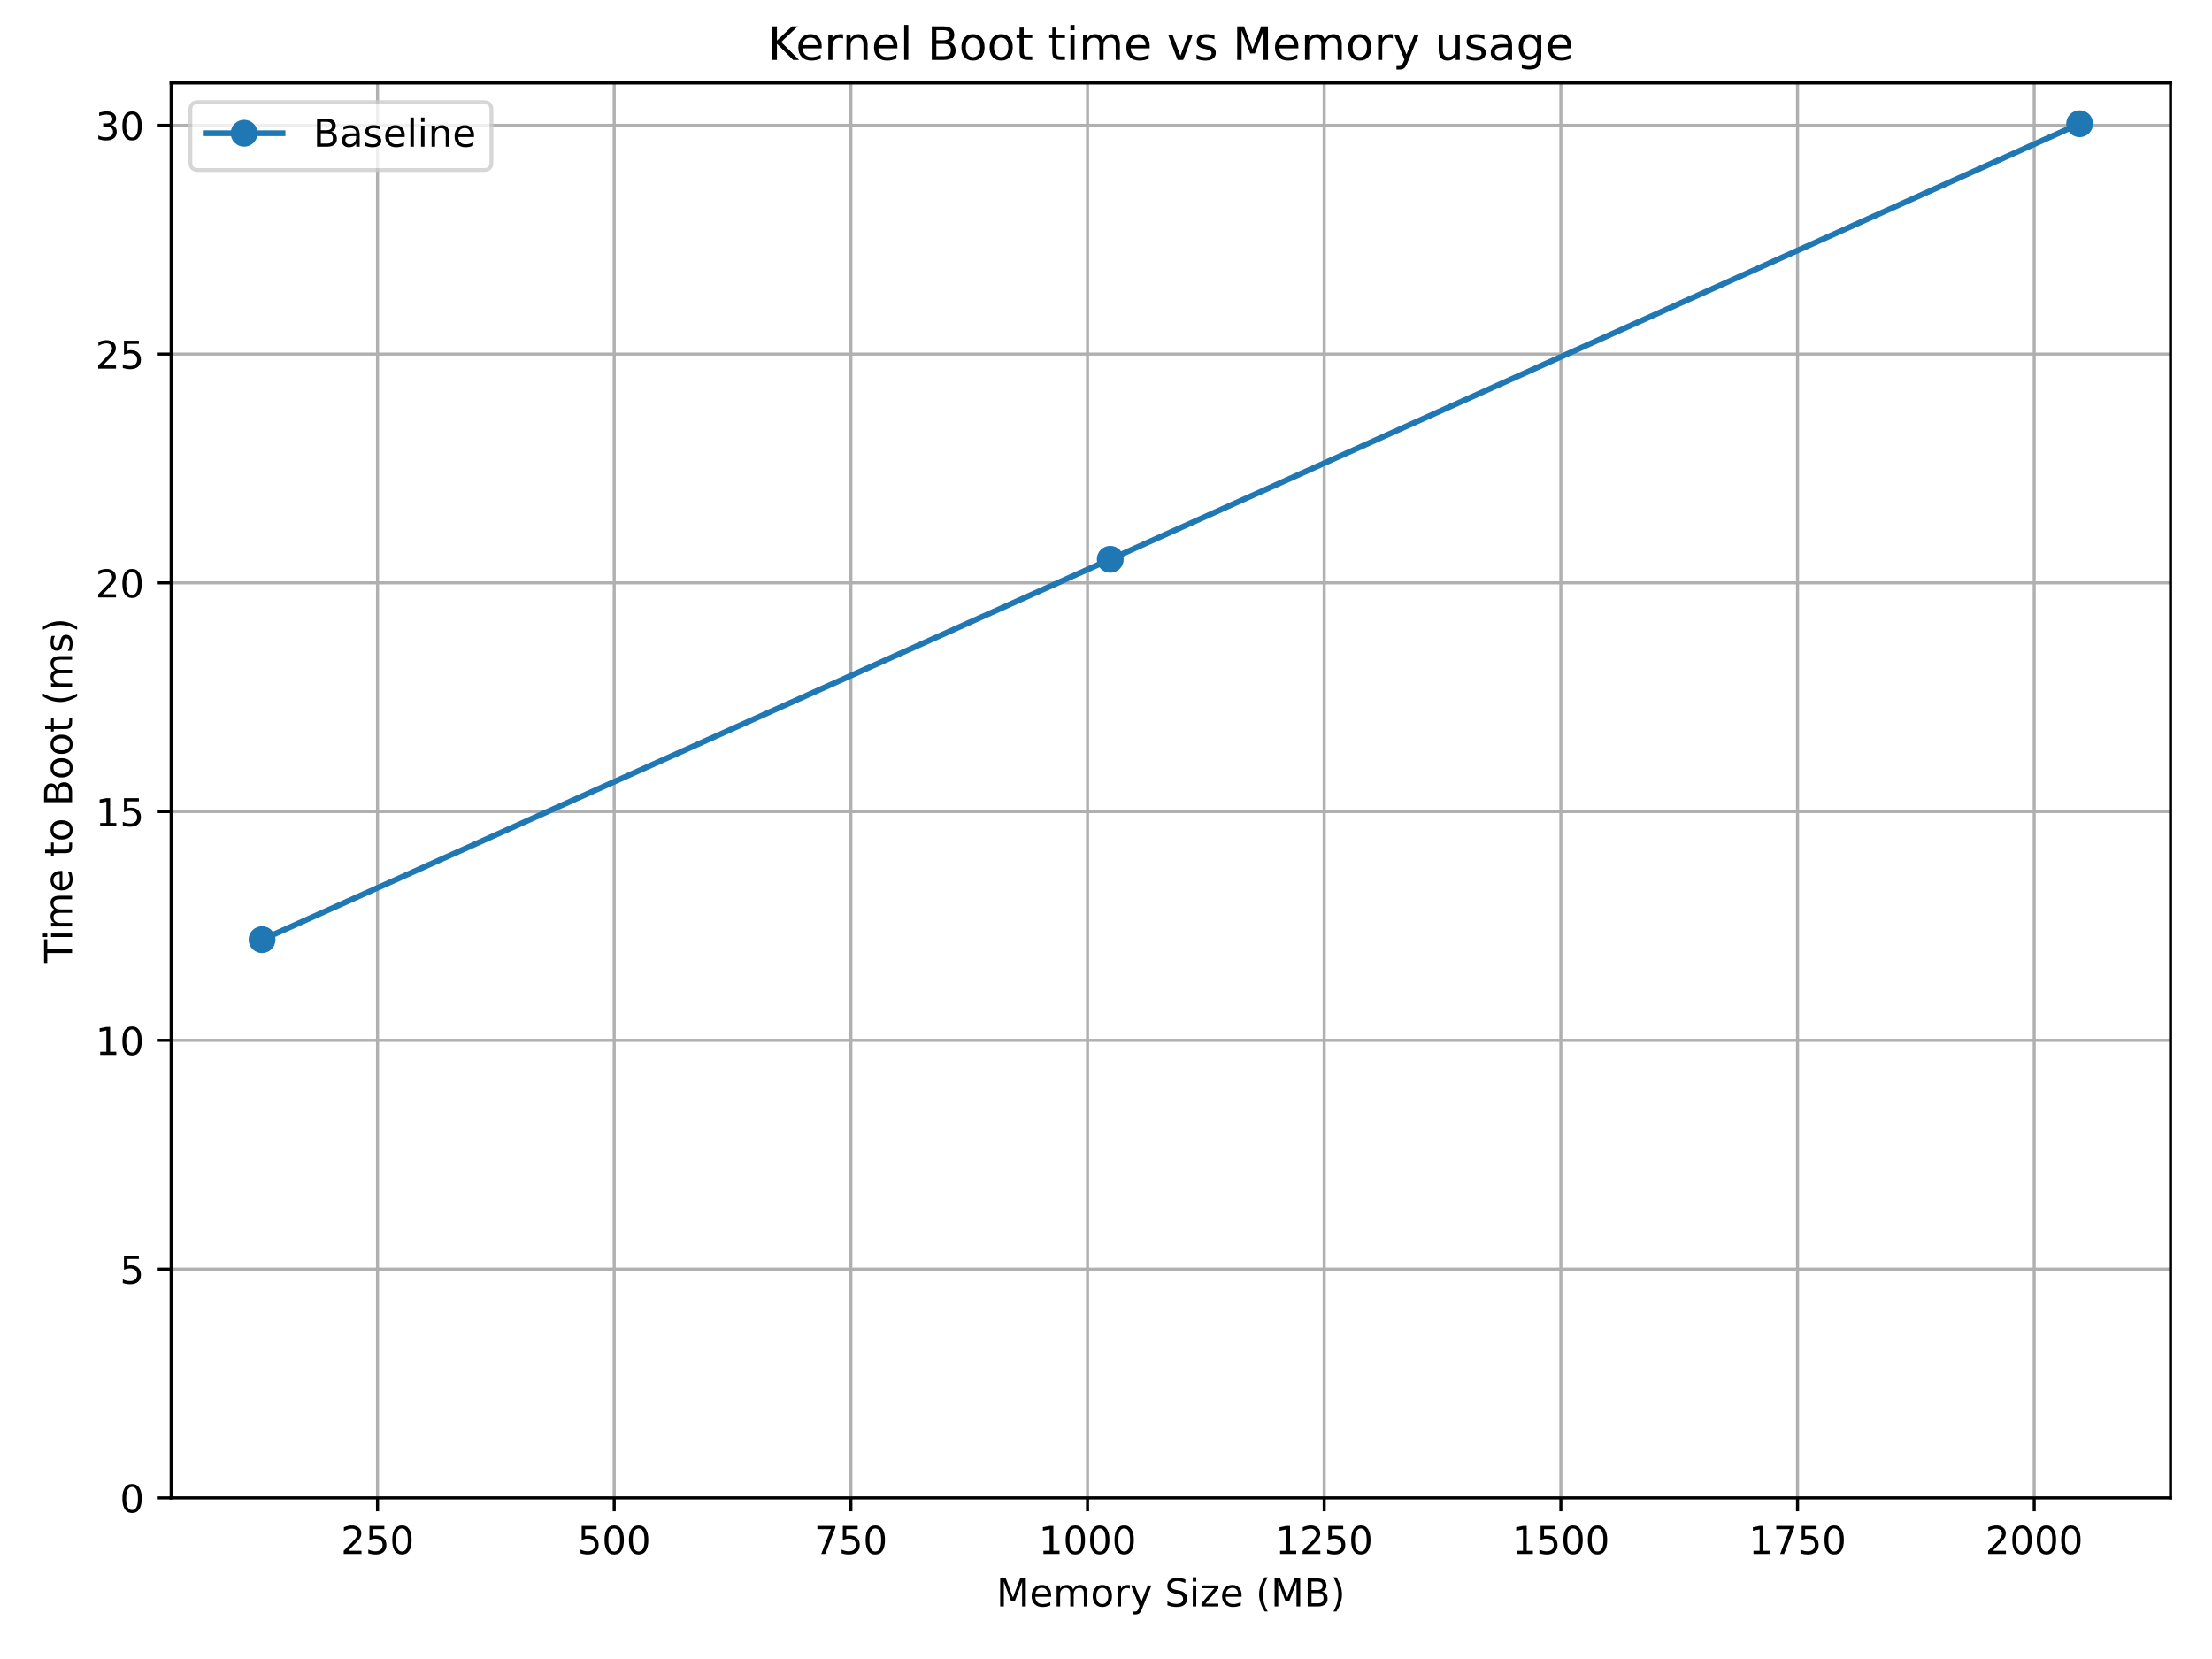
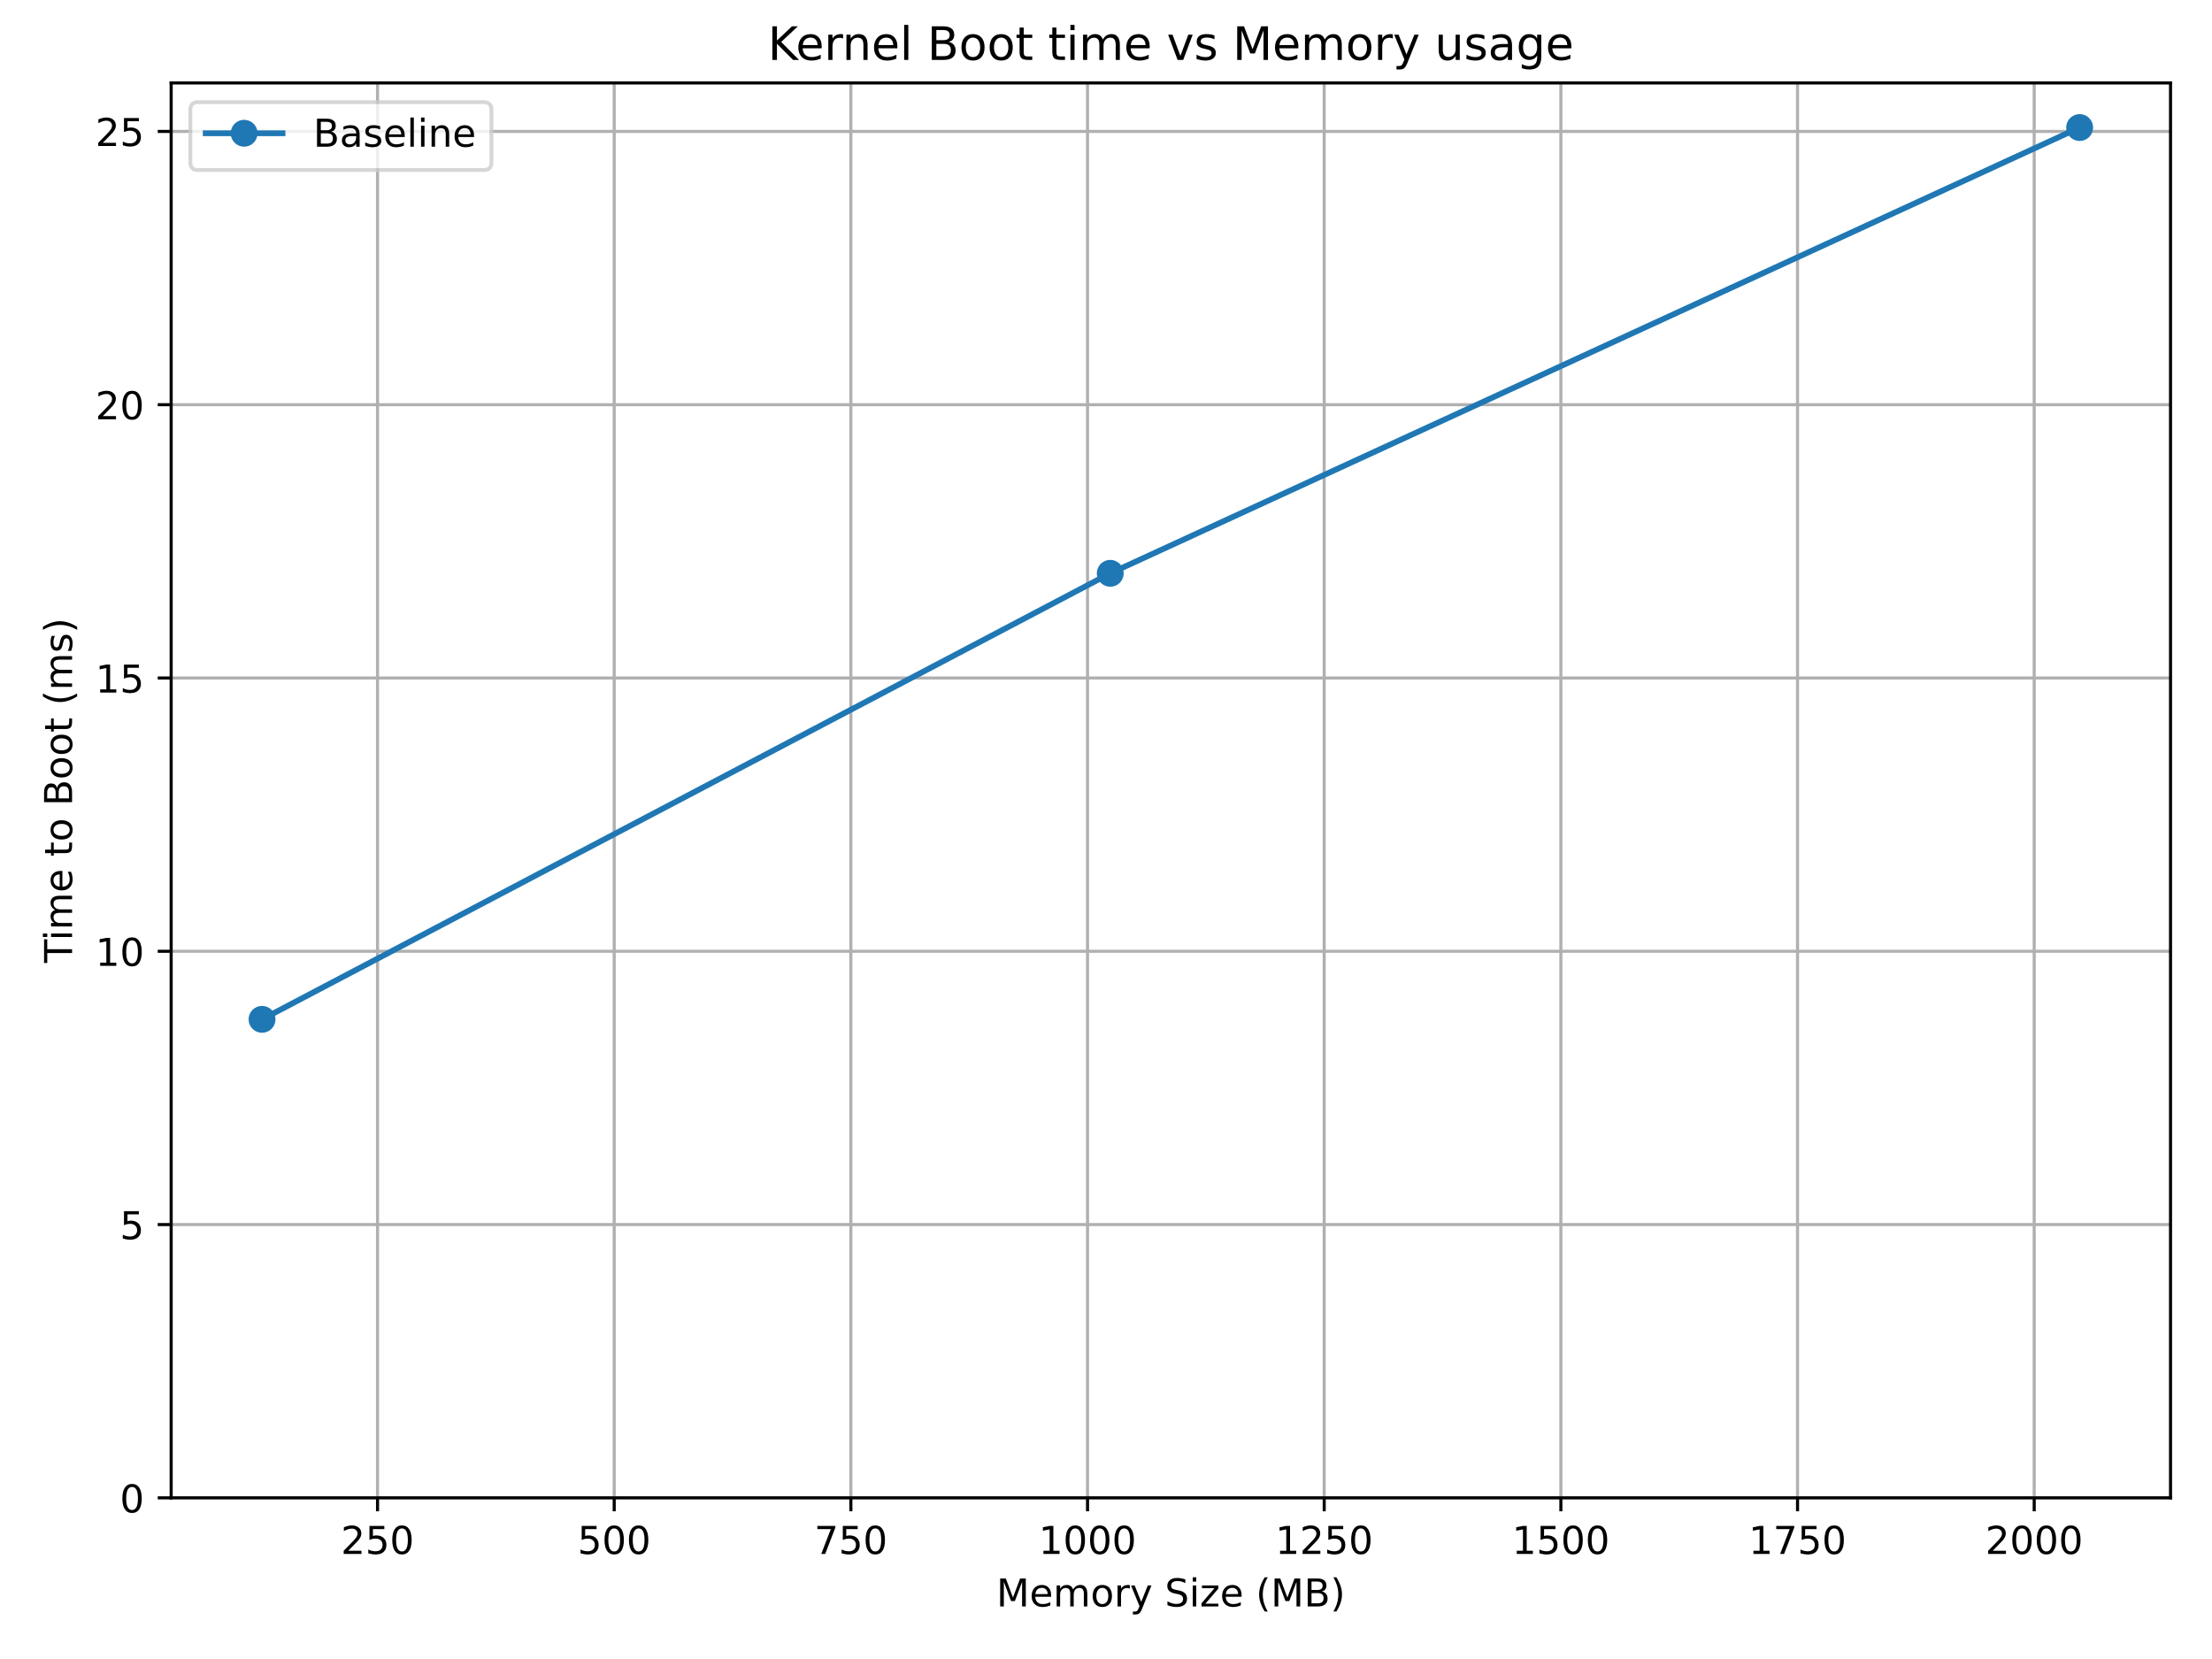
<svg xmlns="http://www.w3.org/2000/svg" xmlns:xlink="http://www.w3.org/1999/xlink" width="576pt" height="432pt" viewBox="0 0 576 432" version="1.1">
  <defs>
    <style type="text/css">*{stroke-linejoin: round; stroke-linecap: butt}</style>
  </defs>
  <g id="figure_1">
    <g id="patch_1">
      <path d="M 0 432  L 576 432  L 576 0  L 0 0  z " style="fill: #ffffff" />
    </g>
    <g id="axes_1">
      <g id="patch_2">
        <path d="M 44.57 390.04  L 565.2 390.04  L 565.2 21.6  L 44.57 21.6  z " style="fill: #ffffff" />
      </g>
      <g id="matplotlib.axis_1">
        <g id="xtick_1">
          <g id="line2d_1">
-             <path d="M 98.309 390.04  L 98.309 21.6  " clip-path="url(#p5a41cfa7ed)" style="fill: none; stroke: #b0b0b0; stroke-width: 0.8; stroke-linecap: square" />
+             <path d="M 98.309 390.04  L 98.309 21.6  " clip-path="url(#pce88bc7d16)" style="fill: none; stroke: #b0b0b0; stroke-width: 0.8; stroke-linecap: square" />
          </g>
          <g id="line2d_2">
            <defs>
-               <path id="m3dcccd8e57" d="M 0 0  L 0 3.5  " style="stroke: #000000; stroke-width: 0.8" />
+               <path id="mc004222885" d="M 0 0  L 0 3.5  " style="stroke: #000000; stroke-width: 0.8" />
            </defs>
            <g>
-               <use xlink:href="#m3dcccd8e57" x="98.309" y="390.04" style="stroke: #000000; stroke-width: 0.8" />
+               <use xlink:href="#mc004222885" x="98.309" y="390.04" style="stroke: #000000; stroke-width: 0.8" />
            </g>
          </g>
          <g id="text_1">
            <g transform="translate(88.76552 404.6384) scale(0.1 -0.1)">
              <defs>
                <path id="DejaVuSans-32" d="M 1228 531  L 3431 531  L 3431 0  L 469 0  L 469 531  Q 828 903 1448 1529  Q 2069 2156 2228 2338  Q 2531 2678 2651 2914  Q 2772 3150 2772 3378  Q 2772 3750 2511 3984  Q 2250 4219 1831 4219  Q 1534 4219 1204 4116  Q 875 4013 500 3803  L 500 4441  Q 881 4594 1212 4672  Q 1544 4750 1819 4750  Q 2544 4750 2975 4387  Q 3406 4025 3406 3419  Q 3406 3131 3298 2873  Q 3191 2616 2906 2266  Q 2828 2175 2409 1742  Q 1991 1309 1228 531  z " transform="scale(0.015625)" />
                <path id="DejaVuSans-35" d="M 691 4666  L 3169 4666  L 3169 4134  L 1269 4134  L 1269 2991  Q 1406 3038 1543 3061  Q 1681 3084 1819 3084  Q 2600 3084 3056 2656  Q 3513 2228 3513 1497  Q 3513 744 3044 326  Q 2575 -91 1722 -91  Q 1428 -91 1123 -41  Q 819 9 494 109  L 494 744  Q 775 591 1075 516  Q 1375 441 1709 441  Q 2250 441 2565 725  Q 2881 1009 2881 1497  Q 2881 1984 2565 2268  Q 2250 2553 1709 2553  Q 1456 2553 1204 2497  Q 953 2441 691 2322  L 691 4666  z " transform="scale(0.015625)" />
                <path id="DejaVuSans-30" d="M 2034 4250  Q 1547 4250 1301 3770  Q 1056 3291 1056 2328  Q 1056 1369 1301 889  Q 1547 409 2034 409  Q 2525 409 2770 889  Q 3016 1369 3016 2328  Q 3016 3291 2770 3770  Q 2525 4250 2034 4250  z M 2034 4750  Q 2819 4750 3233 4129  Q 3647 3509 3647 2328  Q 3647 1150 3233 529  Q 2819 -91 2034 -91  Q 1250 -91 836 529  Q 422 1150 422 2328  Q 422 3509 836 4129  Q 1250 4750 2034 4750  z " transform="scale(0.015625)" />
              </defs>
              <use xlink:href="#DejaVuSans-32" />
              <use xlink:href="#DejaVuSans-35" x="63.623" />
              <use xlink:href="#DejaVuSans-30" x="127.246" />
            </g>
          </g>
        </g>
        <g id="xtick_2">
          <g id="line2d_3">
-             <path d="M 159.937 390.04  L 159.937 21.6  " clip-path="url(#p5a41cfa7ed)" style="fill: none; stroke: #b0b0b0; stroke-width: 0.8; stroke-linecap: square" />
+             <path d="M 159.937 390.04  L 159.937 21.6  " clip-path="url(#pce88bc7d16)" style="fill: none; stroke: #b0b0b0; stroke-width: 0.8; stroke-linecap: square" />
          </g>
          <g id="line2d_4">
            <g>
-               <use xlink:href="#m3dcccd8e57" x="159.937" y="390.04" style="stroke: #000000; stroke-width: 0.8" />
+               <use xlink:href="#mc004222885" x="159.937" y="390.04" style="stroke: #000000; stroke-width: 0.8" />
            </g>
          </g>
          <g id="text_2">
            <g transform="translate(150.3931 404.6384) scale(0.1 -0.1)">
              <use xlink:href="#DejaVuSans-35" />
              <use xlink:href="#DejaVuSans-30" x="63.623" />
              <use xlink:href="#DejaVuSans-30" x="127.246" />
            </g>
          </g>
        </g>
        <g id="xtick_3">
          <g id="line2d_5">
-             <path d="M 221.564 390.04  L 221.564 21.6  " clip-path="url(#p5a41cfa7ed)" style="fill: none; stroke: #b0b0b0; stroke-width: 0.8; stroke-linecap: square" />
+             <path d="M 221.564 390.04  L 221.564 21.6  " clip-path="url(#pce88bc7d16)" style="fill: none; stroke: #b0b0b0; stroke-width: 0.8; stroke-linecap: square" />
          </g>
          <g id="line2d_6">
            <g>
-               <use xlink:href="#m3dcccd8e57" x="221.564" y="390.04" style="stroke: #000000; stroke-width: 0.8" />
+               <use xlink:href="#mc004222885" x="221.564" y="390.04" style="stroke: #000000; stroke-width: 0.8" />
            </g>
          </g>
          <g id="text_3">
            <g transform="translate(212.0207 404.6384) scale(0.1 -0.1)">
              <defs>
                <path id="DejaVuSans-37" d="M 525 4666  L 3525 4666  L 3525 4397  L 1831 0  L 1172 0  L 2766 4134  L 525 4134  L 525 4666  z " transform="scale(0.015625)" />
              </defs>
              <use xlink:href="#DejaVuSans-37" />
              <use xlink:href="#DejaVuSans-35" x="63.623" />
              <use xlink:href="#DejaVuSans-30" x="127.246" />
            </g>
          </g>
        </g>
        <g id="xtick_4">
          <g id="line2d_7">
-             <path d="M 283.192 390.04  L 283.192 21.6  " clip-path="url(#p5a41cfa7ed)" style="fill: none; stroke: #b0b0b0; stroke-width: 0.8; stroke-linecap: square" />
+             <path d="M 283.192 390.04  L 283.192 21.6  " clip-path="url(#pce88bc7d16)" style="fill: none; stroke: #b0b0b0; stroke-width: 0.8; stroke-linecap: square" />
          </g>
          <g id="line2d_8">
            <g>
-               <use xlink:href="#m3dcccd8e57" x="283.192" y="390.04" style="stroke: #000000; stroke-width: 0.8" />
+               <use xlink:href="#mc004222885" x="283.192" y="390.04" style="stroke: #000000; stroke-width: 0.8" />
            </g>
          </g>
          <g id="text_4">
            <g transform="translate(270.4671 404.6384) scale(0.1 -0.1)">
              <defs>
                <path id="DejaVuSans-31" d="M 794 531  L 1825 531  L 1825 4091  L 703 3866  L 703 4441  L 1819 4666  L 2450 4666  L 2450 531  L 3481 531  L 3481 0  L 794 0  L 794 531  z " transform="scale(0.015625)" />
              </defs>
              <use xlink:href="#DejaVuSans-31" />
              <use xlink:href="#DejaVuSans-30" x="63.623" />
              <use xlink:href="#DejaVuSans-30" x="127.246" />
              <use xlink:href="#DejaVuSans-30" x="190.869" />
            </g>
          </g>
        </g>
        <g id="xtick_5">
          <g id="line2d_9">
-             <path d="M 344.82 390.04  L 344.82 21.6  " clip-path="url(#p5a41cfa7ed)" style="fill: none; stroke: #b0b0b0; stroke-width: 0.8; stroke-linecap: square" />
+             <path d="M 344.82 390.04  L 344.82 21.6  " clip-path="url(#pce88bc7d16)" style="fill: none; stroke: #b0b0b0; stroke-width: 0.8; stroke-linecap: square" />
          </g>
          <g id="line2d_10">
            <g>
-               <use xlink:href="#m3dcccd8e57" x="344.82" y="390.04" style="stroke: #000000; stroke-width: 0.8" />
+               <use xlink:href="#mc004222885" x="344.82" y="390.04" style="stroke: #000000; stroke-width: 0.8" />
            </g>
          </g>
          <g id="text_5">
            <g transform="translate(332.0947 404.6384) scale(0.1 -0.1)">
              <use xlink:href="#DejaVuSans-31" />
              <use xlink:href="#DejaVuSans-32" x="63.623" />
              <use xlink:href="#DejaVuSans-35" x="127.246" />
              <use xlink:href="#DejaVuSans-30" x="190.869" />
            </g>
          </g>
        </g>
        <g id="xtick_6">
          <g id="line2d_11">
-             <path d="M 406.447 390.04  L 406.447 21.6  " clip-path="url(#p5a41cfa7ed)" style="fill: none; stroke: #b0b0b0; stroke-width: 0.8; stroke-linecap: square" />
+             <path d="M 406.447 390.04  L 406.447 21.6  " clip-path="url(#pce88bc7d16)" style="fill: none; stroke: #b0b0b0; stroke-width: 0.8; stroke-linecap: square" />
          </g>
          <g id="line2d_12">
            <g>
-               <use xlink:href="#m3dcccd8e57" x="406.447" y="390.04" style="stroke: #000000; stroke-width: 0.8" />
+               <use xlink:href="#mc004222885" x="406.447" y="390.04" style="stroke: #000000; stroke-width: 0.8" />
            </g>
          </g>
          <g id="text_6">
            <g transform="translate(393.7223 404.6384) scale(0.1 -0.1)">
              <use xlink:href="#DejaVuSans-31" />
              <use xlink:href="#DejaVuSans-35" x="63.623" />
              <use xlink:href="#DejaVuSans-30" x="127.246" />
              <use xlink:href="#DejaVuSans-30" x="190.869" />
            </g>
          </g>
        </g>
        <g id="xtick_7">
          <g id="line2d_13">
-             <path d="M 468.075 390.04  L 468.075 21.6  " clip-path="url(#p5a41cfa7ed)" style="fill: none; stroke: #b0b0b0; stroke-width: 0.8; stroke-linecap: square" />
+             <path d="M 468.075 390.04  L 468.075 21.6  " clip-path="url(#pce88bc7d16)" style="fill: none; stroke: #b0b0b0; stroke-width: 0.8; stroke-linecap: square" />
          </g>
          <g id="line2d_14">
            <g>
-               <use xlink:href="#m3dcccd8e57" x="468.075" y="390.04" style="stroke: #000000; stroke-width: 0.8" />
+               <use xlink:href="#mc004222885" x="468.075" y="390.04" style="stroke: #000000; stroke-width: 0.8" />
            </g>
          </g>
          <g id="text_7">
            <g transform="translate(455.3499 404.6384) scale(0.1 -0.1)">
              <use xlink:href="#DejaVuSans-31" />
              <use xlink:href="#DejaVuSans-37" x="63.623" />
              <use xlink:href="#DejaVuSans-35" x="127.246" />
              <use xlink:href="#DejaVuSans-30" x="190.869" />
            </g>
          </g>
        </g>
        <g id="xtick_8">
          <g id="line2d_15">
-             <path d="M 529.702 390.04  L 529.702 21.6  " clip-path="url(#p5a41cfa7ed)" style="fill: none; stroke: #b0b0b0; stroke-width: 0.8; stroke-linecap: square" />
+             <path d="M 529.702 390.04  L 529.702 21.6  " clip-path="url(#pce88bc7d16)" style="fill: none; stroke: #b0b0b0; stroke-width: 0.8; stroke-linecap: square" />
          </g>
          <g id="line2d_16">
            <g>
-               <use xlink:href="#m3dcccd8e57" x="529.702" y="390.04" style="stroke: #000000; stroke-width: 0.8" />
+               <use xlink:href="#mc004222885" x="529.702" y="390.04" style="stroke: #000000; stroke-width: 0.8" />
            </g>
          </g>
          <g id="text_8">
            <g transform="translate(516.9775 404.6384) scale(0.1 -0.1)">
              <use xlink:href="#DejaVuSans-32" />
              <use xlink:href="#DejaVuSans-30" x="63.623" />
              <use xlink:href="#DejaVuSans-30" x="127.246" />
              <use xlink:href="#DejaVuSans-30" x="190.869" />
            </g>
          </g>
        </g>
        <g id="text_9">
          <g transform="translate(259.4616 418.3166) scale(0.1 -0.1)">
            <defs>
              <path id="DejaVuSans-4d" d="M 628 4666  L 1569 4666  L 2759 1491  L 3956 4666  L 4897 4666  L 4897 0  L 4281 0  L 4281 4097  L 3078 897  L 2444 897  L 1241 4097  L 1241 0  L 628 0  L 628 4666  z " transform="scale(0.015625)" />
              <path id="DejaVuSans-65" d="M 3597 1894  L 3597 1613  L 953 1613  Q 991 1019 1311 708  Q 1631 397 2203 397  Q 2534 397 2845 478  Q 3156 559 3463 722  L 3463 178  Q 3153 47 2828 -22  Q 2503 -91 2169 -91  Q 1331 -91 842 396  Q 353 884 353 1716  Q 353 2575 817 3079  Q 1281 3584 2069 3584  Q 2775 3584 3186 3129  Q 3597 2675 3597 1894  z M 3022 2063  Q 3016 2534 2758 2815  Q 2500 3097 2075 3097  Q 1594 3097 1305 2825  Q 1016 2553 972 2059  L 3022 2063  z " transform="scale(0.015625)" />
              <path id="DejaVuSans-6d" d="M 3328 2828  Q 3544 3216 3844 3400  Q 4144 3584 4550 3584  Q 5097 3584 5394 3201  Q 5691 2819 5691 2113  L 5691 0  L 5113 0  L 5113 2094  Q 5113 2597 4934 2840  Q 4756 3084 4391 3084  Q 3944 3084 3684 2787  Q 3425 2491 3425 1978  L 3425 0  L 2847 0  L 2847 2094  Q 2847 2600 2669 2842  Q 2491 3084 2119 3084  Q 1678 3084 1418 2786  Q 1159 2488 1159 1978  L 1159 0  L 581 0  L 581 3500  L 1159 3500  L 1159 2956  Q 1356 3278 1631 3431  Q 1906 3584 2284 3584  Q 2666 3584 2933 3390  Q 3200 3197 3328 2828  z " transform="scale(0.015625)" />
              <path id="DejaVuSans-6f" d="M 1959 3097  Q 1497 3097 1228 2736  Q 959 2375 959 1747  Q 959 1119 1226 758  Q 1494 397 1959 397  Q 2419 397 2687 759  Q 2956 1122 2956 1747  Q 2956 2369 2687 2733  Q 2419 3097 1959 3097  z M 1959 3584  Q 2709 3584 3137 3096  Q 3566 2609 3566 1747  Q 3566 888 3137 398  Q 2709 -91 1959 -91  Q 1206 -91 779 398  Q 353 888 353 1747  Q 353 2609 779 3096  Q 1206 3584 1959 3584  z " transform="scale(0.015625)" />
              <path id="DejaVuSans-72" d="M 2631 2963  Q 2534 3019 2420 3045  Q 2306 3072 2169 3072  Q 1681 3072 1420 2755  Q 1159 2438 1159 1844  L 1159 0  L 581 0  L 581 3500  L 1159 3500  L 1159 2956  Q 1341 3275 1631 3429  Q 1922 3584 2338 3584  Q 2397 3584 2469 3576  Q 2541 3569 2628 3553  L 2631 2963  z " transform="scale(0.015625)" />
              <path id="DejaVuSans-79" d="M 2059 -325  Q 1816 -950 1584 -1140  Q 1353 -1331 966 -1331  L 506 -1331  L 506 -850  L 844 -850  Q 1081 -850 1212 -737  Q 1344 -625 1503 -206  L 1606 56  L 191 3500  L 800 3500  L 1894 763  L 2988 3500  L 3597 3500  L 2059 -325  z " transform="scale(0.015625)" />
              <path id="DejaVuSans-20" transform="scale(0.015625)" />
              <path id="DejaVuSans-53" d="M 3425 4513  L 3425 3897  Q 3066 4069 2747 4153  Q 2428 4238 2131 4238  Q 1616 4238 1336 4038  Q 1056 3838 1056 3469  Q 1056 3159 1242 3001  Q 1428 2844 1947 2747  L 2328 2669  Q 3034 2534 3370 2195  Q 3706 1856 3706 1288  Q 3706 609 3251 259  Q 2797 -91 1919 -91  Q 1588 -91 1214 -16  Q 841 59 441 206  L 441 856  Q 825 641 1194 531  Q 1563 422 1919 422  Q 2459 422 2753 634  Q 3047 847 3047 1241  Q 3047 1584 2836 1778  Q 2625 1972 2144 2069  L 1759 2144  Q 1053 2284 737 2584  Q 422 2884 422 3419  Q 422 4038 858 4394  Q 1294 4750 2059 4750  Q 2388 4750 2728 4690  Q 3069 4631 3425 4513  z " transform="scale(0.015625)" />
              <path id="DejaVuSans-69" d="M 603 3500  L 1178 3500  L 1178 0  L 603 0  L 603 3500  z M 603 4863  L 1178 4863  L 1178 4134  L 603 4134  L 603 4863  z " transform="scale(0.015625)" />
              <path id="DejaVuSans-7a" d="M 353 3500  L 3084 3500  L 3084 2975  L 922 459  L 3084 459  L 3084 0  L 275 0  L 275 525  L 2438 3041  L 353 3041  L 353 3500  z " transform="scale(0.015625)" />
              <path id="DejaVuSans-28" d="M 1984 4856  Q 1566 4138 1362 3434  Q 1159 2731 1159 2009  Q 1159 1288 1364 580  Q 1569 -128 1984 -844  L 1484 -844  Q 1016 -109 783 600  Q 550 1309 550 2009  Q 550 2706 781 3412  Q 1013 4119 1484 4856  L 1984 4856  z " transform="scale(0.015625)" />
              <path id="DejaVuSans-42" d="M 1259 2228  L 1259 519  L 2272 519  Q 2781 519 3026 730  Q 3272 941 3272 1375  Q 3272 1813 3026 2020  Q 2781 2228 2272 2228  L 1259 2228  z M 1259 4147  L 1259 2741  L 2194 2741  Q 2656 2741 2882 2914  Q 3109 3088 3109 3444  Q 3109 3797 2882 3972  Q 2656 4147 2194 4147  L 1259 4147  z M 628 4666  L 2241 4666  Q 2963 4666 3353 4366  Q 3744 4066 3744 3513  Q 3744 3084 3544 2831  Q 3344 2578 2956 2516  Q 3422 2416 3680 2098  Q 3938 1781 3938 1306  Q 3938 681 3513 340  Q 3088 0 2303 0  L 628 0  L 628 4666  z " transform="scale(0.015625)" />
              <path id="DejaVuSans-29" d="M 513 4856  L 1013 4856  Q 1481 4119 1714 3412  Q 1947 2706 1947 2009  Q 1947 1309 1714 600  Q 1481 -109 1013 -844  L 513 -844  Q 928 -128 1133 580  Q 1338 1288 1338 2009  Q 1338 2731 1133 3434  Q 928 4138 513 4856  z " transform="scale(0.015625)" />
            </defs>
            <use xlink:href="#DejaVuSans-4d" />
            <use xlink:href="#DejaVuSans-65" x="86.279" />
            <use xlink:href="#DejaVuSans-6d" x="147.803" />
            <use xlink:href="#DejaVuSans-6f" x="245.215" />
            <use xlink:href="#DejaVuSans-72" x="306.396" />
            <use xlink:href="#DejaVuSans-79" x="347.51" />
            <use xlink:href="#DejaVuSans-20" x="406.689" />
            <use xlink:href="#DejaVuSans-53" x="438.477" />
            <use xlink:href="#DejaVuSans-69" x="501.953" />
            <use xlink:href="#DejaVuSans-7a" x="529.736" />
            <use xlink:href="#DejaVuSans-65" x="582.227" />
            <use xlink:href="#DejaVuSans-20" x="643.75" />
            <use xlink:href="#DejaVuSans-28" x="675.537" />
            <use xlink:href="#DejaVuSans-4d" x="714.551" />
            <use xlink:href="#DejaVuSans-42" x="800.83" />
            <use xlink:href="#DejaVuSans-29" x="869.434" />
          </g>
        </g>
      </g>
      <g id="matplotlib.axis_2">
        <g id="ytick_1">
          <g id="line2d_17">
-             <path d="M 44.57 390.04  L 565.2 390.04  " clip-path="url(#p5a41cfa7ed)" style="fill: none; stroke: #b0b0b0; stroke-width: 0.8; stroke-linecap: square" />
+             <path d="M 44.57 390.04  L 565.2 390.04  " clip-path="url(#pce88bc7d16)" style="fill: none; stroke: #b0b0b0; stroke-width: 0.8; stroke-linecap: square" />
          </g>
          <g id="line2d_18">
            <defs>
-               <path id="m5843353e85" d="M 0 0  L -3.5 0  " style="stroke: #000000; stroke-width: 0.8" />
+               <path id="m5a4cf36db7" d="M 0 0  L -3.5 0  " style="stroke: #000000; stroke-width: 0.8" />
            </defs>
            <g>
-               <use xlink:href="#m5843353e85" x="44.57" y="390.04" style="stroke: #000000; stroke-width: 0.8" />
+               <use xlink:href="#m5a4cf36db7" x="44.57" y="390.04" style="stroke: #000000; stroke-width: 0.8" />
            </g>
          </g>
          <g id="text_10">
            <g transform="translate(31.2075 393.8392) scale(0.1 -0.1)">
              <use xlink:href="#DejaVuSans-30" />
            </g>
          </g>
        </g>
        <g id="ytick_2">
          <g id="line2d_19">
-             <path d="M 44.57 330.473  L 565.2 330.473  " clip-path="url(#p5a41cfa7ed)" style="fill: none; stroke: #b0b0b0; stroke-width: 0.8; stroke-linecap: square" />
+             <path d="M 44.57 318.876  L 565.2 318.876  " clip-path="url(#pce88bc7d16)" style="fill: none; stroke: #b0b0b0; stroke-width: 0.8; stroke-linecap: square" />
          </g>
          <g id="line2d_20">
            <g>
-               <use xlink:href="#m5843353e85" x="44.57" y="330.473" style="stroke: #000000; stroke-width: 0.8" />
+               <use xlink:href="#m5a4cf36db7" x="44.57" y="318.876" style="stroke: #000000; stroke-width: 0.8" />
            </g>
          </g>
          <g id="text_11">
-             <g transform="translate(31.2075 334.2719) scale(0.1 -0.1)">
+             <g transform="translate(31.2075 322.6751) scale(0.1 -0.1)">
              <use xlink:href="#DejaVuSans-35" />
            </g>
          </g>
        </g>
        <g id="ytick_3">
          <g id="line2d_21">
-             <path d="M 44.57 270.905  L 565.2 270.905  " clip-path="url(#p5a41cfa7ed)" style="fill: none; stroke: #b0b0b0; stroke-width: 0.8; stroke-linecap: square" />
+             <path d="M 44.57 247.712  L 565.2 247.712  " clip-path="url(#pce88bc7d16)" style="fill: none; stroke: #b0b0b0; stroke-width: 0.8; stroke-linecap: square" />
          </g>
          <g id="line2d_22">
            <g>
-               <use xlink:href="#m5843353e85" x="44.57" y="270.905" style="stroke: #000000; stroke-width: 0.8" />
+               <use xlink:href="#m5a4cf36db7" x="44.57" y="247.712" style="stroke: #000000; stroke-width: 0.8" />
            </g>
          </g>
          <g id="text_12">
-             <g transform="translate(24.845 274.7046) scale(0.1 -0.1)">
+             <g transform="translate(24.845 251.5109) scale(0.1 -0.1)">
              <use xlink:href="#DejaVuSans-31" />
              <use xlink:href="#DejaVuSans-30" x="63.623" />
            </g>
          </g>
        </g>
        <g id="ytick_4">
          <g id="line2d_23">
-             <path d="M 44.57 211.338  L 565.2 211.338  " clip-path="url(#p5a41cfa7ed)" style="fill: none; stroke: #b0b0b0; stroke-width: 0.8; stroke-linecap: square" />
+             <path d="M 44.57 176.548  L 565.2 176.548  " clip-path="url(#pce88bc7d16)" style="fill: none; stroke: #b0b0b0; stroke-width: 0.8; stroke-linecap: square" />
          </g>
          <g id="line2d_24">
            <g>
-               <use xlink:href="#m5843353e85" x="44.57" y="211.338" style="stroke: #000000; stroke-width: 0.8" />
+               <use xlink:href="#m5a4cf36db7" x="44.57" y="176.548" style="stroke: #000000; stroke-width: 0.8" />
            </g>
          </g>
          <g id="text_13">
-             <g transform="translate(24.845 215.1373) scale(0.1 -0.1)">
+             <g transform="translate(24.845 180.3468) scale(0.1 -0.1)">
              <use xlink:href="#DejaVuSans-31" />
              <use xlink:href="#DejaVuSans-35" x="63.623" />
            </g>
          </g>
        </g>
        <g id="ytick_5">
          <g id="line2d_25">
-             <path d="M 44.57 151.771  L 565.2 151.771  " clip-path="url(#p5a41cfa7ed)" style="fill: none; stroke: #b0b0b0; stroke-width: 0.8; stroke-linecap: square" />
+             <path d="M 44.57 105.383  L 565.2 105.383  " clip-path="url(#pce88bc7d16)" style="fill: none; stroke: #b0b0b0; stroke-width: 0.8; stroke-linecap: square" />
          </g>
          <g id="line2d_26">
            <g>
-               <use xlink:href="#m5843353e85" x="44.57" y="151.771" style="stroke: #000000; stroke-width: 0.8" />
+               <use xlink:href="#m5a4cf36db7" x="44.57" y="105.383" style="stroke: #000000; stroke-width: 0.8" />
            </g>
          </g>
          <g id="text_14">
-             <g transform="translate(24.845 155.57) scale(0.1 -0.1)">
+             <g transform="translate(24.845 109.1827) scale(0.1 -0.1)">
              <use xlink:href="#DejaVuSans-32" />
              <use xlink:href="#DejaVuSans-30" x="63.623" />
            </g>
          </g>
        </g>
        <g id="ytick_6">
          <g id="line2d_27">
-             <path d="M 44.57 92.203  L 565.2 92.203  " clip-path="url(#p5a41cfa7ed)" style="fill: none; stroke: #b0b0b0; stroke-width: 0.8; stroke-linecap: square" />
+             <path d="M 44.57 34.219  L 565.2 34.219  " clip-path="url(#pce88bc7d16)" style="fill: none; stroke: #b0b0b0; stroke-width: 0.8; stroke-linecap: square" />
          </g>
          <g id="line2d_28">
            <g>
-               <use xlink:href="#m5843353e85" x="44.57" y="92.203" style="stroke: #000000; stroke-width: 0.8" />
+               <use xlink:href="#m5a4cf36db7" x="44.57" y="34.219" style="stroke: #000000; stroke-width: 0.8" />
            </g>
          </g>
          <g id="text_15">
-             <g transform="translate(24.845 96.00266) scale(0.1 -0.1)">
+             <g transform="translate(24.845 38.01854) scale(0.1 -0.1)">
              <use xlink:href="#DejaVuSans-32" />
              <use xlink:href="#DejaVuSans-35" x="63.623" />
            </g>
          </g>
        </g>
-         <g id="ytick_7">
-           <g id="line2d_29">
-             <path d="M 44.57 32.636  L 565.2 32.636  " clip-path="url(#p5a41cfa7ed)" style="fill: none; stroke: #b0b0b0; stroke-width: 0.8; stroke-linecap: square" />
-           </g>
-           <g id="line2d_30">
-             <g>
-               <use xlink:href="#m5843353e85" x="44.57" y="32.636" style="stroke: #000000; stroke-width: 0.8" />
-             </g>
-           </g>
-           <g id="text_16">
-             <g transform="translate(24.845 36.43535) scale(0.1 -0.1)">
-               <defs>
-                 <path id="DejaVuSans-33" d="M 2597 2516  Q 3050 2419 3304 2112  Q 3559 1806 3559 1356  Q 3559 666 3084 287  Q 2609 -91 1734 -91  Q 1441 -91 1130 -33  Q 819 25 488 141  L 488 750  Q 750 597 1062 519  Q 1375 441 1716 441  Q 2309 441 2620 675  Q 2931 909 2931 1356  Q 2931 1769 2642 2001  Q 2353 2234 1838 2234  L 1294 2234  L 1294 2753  L 1863 2753  Q 2328 2753 2575 2939  Q 2822 3125 2822 3475  Q 2822 3834 2567 4026  Q 2313 4219 1838 4219  Q 1578 4219 1281 4162  Q 984 4106 628 3988  L 628 4550  Q 988 4650 1302 4700  Q 1616 4750 1894 4750  Q 2613 4750 3031 4423  Q 3450 4097 3450 3541  Q 3450 3153 3228 2886  Q 3006 2619 2597 2516  z " transform="scale(0.015625)" />
-               </defs>
-               <use xlink:href="#DejaVuSans-33" />
-               <use xlink:href="#DejaVuSans-30" x="63.623" />
-             </g>
-           </g>
-         </g>
-         <g id="text_17">
+         <g id="text_16">
          <g transform="translate(18.76531 250.7262) rotate(-90) scale(0.1 -0.1)">
            <defs>
              <path id="DejaVuSans-54" d="M -19 4666  L 3928 4666  L 3928 4134  L 2272 4134  L 2272 0  L 1638 0  L 1638 4134  L -19 4134  L -19 4666  z " transform="scale(0.015625)" />
              <path id="DejaVuSans-74" d="M 1172 4494  L 1172 3500  L 2356 3500  L 2356 3053  L 1172 3053  L 1172 1153  Q 1172 725 1289 603  Q 1406 481 1766 481  L 2356 481  L 2356 0  L 1766 0  Q 1100 0 847 248  Q 594 497 594 1153  L 594 3053  L 172 3053  L 172 3500  L 594 3500  L 594 4494  L 1172 4494  z " transform="scale(0.015625)" />
              <path id="DejaVuSans-73" d="M 2834 3397  L 2834 2853  Q 2591 2978 2328 3040  Q 2066 3103 1784 3103  Q 1356 3103 1142 2972  Q 928 2841 928 2578  Q 928 2378 1081 2264  Q 1234 2150 1697 2047  L 1894 2003  Q 2506 1872 2764 1633  Q 3022 1394 3022 966  Q 3022 478 2636 193  Q 2250 -91 1575 -91  Q 1294 -91 989 -36  Q 684 19 347 128  L 347 722  Q 666 556 975 473  Q 1284 391 1588 391  Q 1994 391 2212 530  Q 2431 669 2431 922  Q 2431 1156 2273 1281  Q 2116 1406 1581 1522  L 1381 1569  Q 847 1681 609 1914  Q 372 2147 372 2553  Q 372 3047 722 3315  Q 1072 3584 1716 3584  Q 2034 3584 2315 3537  Q 2597 3491 2834 3397  z " transform="scale(0.015625)" />
            </defs>
            <use xlink:href="#DejaVuSans-54" />
            <use xlink:href="#DejaVuSans-69" x="57.959" />
            <use xlink:href="#DejaVuSans-6d" x="85.742" />
            <use xlink:href="#DejaVuSans-65" x="183.154" />
            <use xlink:href="#DejaVuSans-20" x="244.678" />
            <use xlink:href="#DejaVuSans-74" x="276.465" />
            <use xlink:href="#DejaVuSans-6f" x="315.674" />
            <use xlink:href="#DejaVuSans-20" x="376.855" />
            <use xlink:href="#DejaVuSans-42" x="408.643" />
            <use xlink:href="#DejaVuSans-6f" x="477.246" />
            <use xlink:href="#DejaVuSans-6f" x="538.428" />
            <use xlink:href="#DejaVuSans-74" x="599.609" />
            <use xlink:href="#DejaVuSans-20" x="638.818" />
            <use xlink:href="#DejaVuSans-28" x="670.605" />
            <use xlink:href="#DejaVuSans-6d" x="709.619" />
            <use xlink:href="#DejaVuSans-73" x="807.031" />
            <use xlink:href="#DejaVuSans-29" x="859.131" />
          </g>
        </g>
      </g>
-       <g id="line2d_31">
-         <path d="M 68.235 244.686  L 289.108 145.646  L 541.535 32.223  " clip-path="url(#p5a41cfa7ed)" style="fill: none; stroke: #1f77b4; stroke-width: 1.5; stroke-linecap: square" />
+       <g id="line2d_29">
+         <path d="M 68.235 265.434  L 289.108 149.289  L 541.535 33.211  " clip-path="url(#pce88bc7d16)" style="fill: none; stroke: #1f77b4; stroke-width: 1.5; stroke-linecap: square" />
        <defs>
-           <path id="m246233fbd8" d="M 0 3  C 0.796 3 1.559 2.684 2.121 2.121  C 2.684 1.559 3 0.796 3 0  C 3 -0.796 2.684 -1.559 2.121 -2.121  C 1.559 -2.684 0.796 -3 0 -3  C -0.796 -3 -1.559 -2.684 -2.121 -2.121  C -2.684 -1.559 -3 -0.796 -3 0  C -3 0.796 -2.684 1.559 -2.121 2.121  C -1.559 2.684 -0.796 3 0 3  z " style="stroke: #1f77b4" />
+           <path id="m6699e9ee1e" d="M 0 3  C 0.796 3 1.559 2.684 2.121 2.121  C 2.684 1.559 3 0.796 3 0  C 3 -0.796 2.684 -1.559 2.121 -2.121  C 1.559 -2.684 0.796 -3 0 -3  C -0.796 -3 -1.559 -2.684 -2.121 -2.121  C -2.684 -1.559 -3 -0.796 -3 0  C -3 0.796 -2.684 1.559 -2.121 2.121  C -1.559 2.684 -0.796 3 0 3  z " style="stroke: #1f77b4" />
        </defs>
-         <g clip-path="url(#p5a41cfa7ed)">
-           <use xlink:href="#m246233fbd8" x="68.235" y="244.686" style="fill: #1f77b4; stroke: #1f77b4" />
-           <use xlink:href="#m246233fbd8" x="289.108" y="145.646" style="fill: #1f77b4; stroke: #1f77b4" />
-           <use xlink:href="#m246233fbd8" x="541.535" y="32.223" style="fill: #1f77b4; stroke: #1f77b4" />
+         <g clip-path="url(#pce88bc7d16)">
+           <use xlink:href="#m6699e9ee1e" x="68.235" y="265.434" style="fill: #1f77b4; stroke: #1f77b4" />
+           <use xlink:href="#m6699e9ee1e" x="289.108" y="149.289" style="fill: #1f77b4; stroke: #1f77b4" />
+           <use xlink:href="#m6699e9ee1e" x="541.535" y="33.211" style="fill: #1f77b4; stroke: #1f77b4" />
        </g>
      </g>
      <g id="patch_3">
        <path d="M 44.57 390.04  L 44.57 21.6  " style="fill: none; stroke: #000000; stroke-width: 0.8; stroke-linejoin: miter; stroke-linecap: square" />
      </g>
      <g id="patch_4">
        <path d="M 565.2 390.04  L 565.2 21.6  " style="fill: none; stroke: #000000; stroke-width: 0.8; stroke-linejoin: miter; stroke-linecap: square" />
      </g>
      <g id="patch_5">
        <path d="M 44.57 390.04  L 565.2 390.04  " style="fill: none; stroke: #000000; stroke-width: 0.8; stroke-linejoin: miter; stroke-linecap: square" />
      </g>
      <g id="patch_6">
        <path d="M 44.57 21.6  L 565.2 21.6  " style="fill: none; stroke: #000000; stroke-width: 0.8; stroke-linejoin: miter; stroke-linecap: square" />
      </g>
-       <g id="text_18">
+       <g id="text_17">
        <g transform="translate(199.9497 15.6) scale(0.12 -0.12)">
          <defs>
            <path id="DejaVuSans-4b" d="M 628 4666  L 1259 4666  L 1259 2694  L 3353 4666  L 4166 4666  L 1850 2491  L 4331 0  L 3500 0  L 1259 2247  L 1259 0  L 628 0  L 628 4666  z " transform="scale(0.015625)" />
            <path id="DejaVuSans-6e" d="M 3513 2113  L 3513 0  L 2938 0  L 2938 2094  Q 2938 2591 2744 2837  Q 2550 3084 2163 3084  Q 1697 3084 1428 2787  Q 1159 2491 1159 1978  L 1159 0  L 581 0  L 581 3500  L 1159 3500  L 1159 2956  Q 1366 3272 1645 3428  Q 1925 3584 2291 3584  Q 2894 3584 3203 3211  Q 3513 2838 3513 2113  z " transform="scale(0.015625)" />
            <path id="DejaVuSans-6c" d="M 603 4863  L 1178 4863  L 1178 0  L 603 0  L 603 4863  z " transform="scale(0.015625)" />
            <path id="DejaVuSans-76" d="M 191 3500  L 800 3500  L 1894 563  L 2988 3500  L 3597 3500  L 2284 0  L 1503 0  L 191 3500  z " transform="scale(0.015625)" />
            <path id="DejaVuSans-75" d="M 544 1381  L 544 3500  L 1119 3500  L 1119 1403  Q 1119 906 1312 657  Q 1506 409 1894 409  Q 2359 409 2629 706  Q 2900 1003 2900 1516  L 2900 3500  L 3475 3500  L 3475 0  L 2900 0  L 2900 538  Q 2691 219 2414 64  Q 2138 -91 1772 -91  Q 1169 -91 856 284  Q 544 659 544 1381  z M 1991 3584  L 1991 3584  z " transform="scale(0.015625)" />
            <path id="DejaVuSans-61" d="M 2194 1759  Q 1497 1759 1228 1600  Q 959 1441 959 1056  Q 959 750 1161 570  Q 1363 391 1709 391  Q 2188 391 2477 730  Q 2766 1069 2766 1631  L 2766 1759  L 2194 1759  z M 3341 1997  L 3341 0  L 2766 0  L 2766 531  Q 2569 213 2275 61  Q 1981 -91 1556 -91  Q 1019 -91 701 211  Q 384 513 384 1019  Q 384 1609 779 1909  Q 1175 2209 1959 2209  L 2766 2209  L 2766 2266  Q 2766 2663 2505 2880  Q 2244 3097 1772 3097  Q 1472 3097 1187 3025  Q 903 2953 641 2809  L 641 3341  Q 956 3463 1253 3523  Q 1550 3584 1831 3584  Q 2591 3584 2966 3190  Q 3341 2797 3341 1997  z " transform="scale(0.015625)" />
            <path id="DejaVuSans-67" d="M 2906 1791  Q 2906 2416 2648 2759  Q 2391 3103 1925 3103  Q 1463 3103 1205 2759  Q 947 2416 947 1791  Q 947 1169 1205 825  Q 1463 481 1925 481  Q 2391 481 2648 825  Q 2906 1169 2906 1791  z M 3481 434  Q 3481 -459 3084 -895  Q 2688 -1331 1869 -1331  Q 1566 -1331 1297 -1286  Q 1028 -1241 775 -1147  L 775 -588  Q 1028 -725 1275 -790  Q 1522 -856 1778 -856  Q 2344 -856 2625 -561  Q 2906 -266 2906 331  L 2906 616  Q 2728 306 2450 153  Q 2172 0 1784 0  Q 1141 0 747 490  Q 353 981 353 1791  Q 353 2603 747 3093  Q 1141 3584 1784 3584  Q 2172 3584 2450 3431  Q 2728 3278 2906 2969  L 2906 3500  L 3481 3500  L 3481 434  z " transform="scale(0.015625)" />
          </defs>
          <use xlink:href="#DejaVuSans-4b" />
          <use xlink:href="#DejaVuSans-65" x="60.576" />
          <use xlink:href="#DejaVuSans-72" x="122.1" />
          <use xlink:href="#DejaVuSans-6e" x="161.463" />
          <use xlink:href="#DejaVuSans-65" x="224.842" />
          <use xlink:href="#DejaVuSans-6c" x="286.365" />
          <use xlink:href="#DejaVuSans-20" x="314.148" />
          <use xlink:href="#DejaVuSans-42" x="345.936" />
          <use xlink:href="#DejaVuSans-6f" x="414.539" />
          <use xlink:href="#DejaVuSans-6f" x="475.721" />
          <use xlink:href="#DejaVuSans-74" x="536.902" />
          <use xlink:href="#DejaVuSans-20" x="576.111" />
          <use xlink:href="#DejaVuSans-74" x="607.898" />
          <use xlink:href="#DejaVuSans-69" x="647.107" />
          <use xlink:href="#DejaVuSans-6d" x="674.891" />
          <use xlink:href="#DejaVuSans-65" x="772.303" />
          <use xlink:href="#DejaVuSans-20" x="833.826" />
          <use xlink:href="#DejaVuSans-76" x="865.613" />
          <use xlink:href="#DejaVuSans-73" x="924.793" />
          <use xlink:href="#DejaVuSans-20" x="976.893" />
          <use xlink:href="#DejaVuSans-4d" x="1008.68" />
          <use xlink:href="#DejaVuSans-65" x="1094.959" />
          <use xlink:href="#DejaVuSans-6d" x="1156.482" />
          <use xlink:href="#DejaVuSans-6f" x="1253.895" />
          <use xlink:href="#DejaVuSans-72" x="1315.076" />
          <use xlink:href="#DejaVuSans-79" x="1356.189" />
          <use xlink:href="#DejaVuSans-20" x="1415.369" />
          <use xlink:href="#DejaVuSans-75" x="1447.156" />
          <use xlink:href="#DejaVuSans-73" x="1510.535" />
          <use xlink:href="#DejaVuSans-61" x="1562.635" />
          <use xlink:href="#DejaVuSans-67" x="1623.914" />
          <use xlink:href="#DejaVuSans-65" x="1687.391" />
        </g>
      </g>
      <g id="legend_1">
        <g id="patch_7">
          <path d="M 51.57 44.278  L 125.968 44.278  Q 127.968 44.278 127.968 42.278  L 127.968 28.6  Q 127.968 26.6 125.968 26.6  L 51.57 26.6  Q 49.57 26.6 49.57 28.6  L 49.57 42.278  Q 49.57 44.278 51.57 44.278  z " style="fill: #ffffff; opacity: 0.8; stroke: #cccccc; stroke-linejoin: miter" />
        </g>
-         <g id="line2d_32">
+         <g id="line2d_30">
          <path d="M 53.57 34.698  L 63.57 34.698  L 73.57 34.698  " style="fill: none; stroke: #1f77b4; stroke-width: 1.5; stroke-linecap: square" />
          <g>
-             <use xlink:href="#m246233fbd8" x="63.57" y="34.698" style="fill: #1f77b4; stroke: #1f77b4" />
-           </g>
-         </g>
-         <g id="text_19">
+             <use xlink:href="#m6699e9ee1e" x="63.57" y="34.698" style="fill: #1f77b4; stroke: #1f77b4" />
+           </g>
+         </g>
+         <g id="text_18">
          <g transform="translate(81.57 38.19844) scale(0.1 -0.1)">
            <use xlink:href="#DejaVuSans-42" />
            <use xlink:href="#DejaVuSans-61" x="68.604" />
            <use xlink:href="#DejaVuSans-73" x="129.883" />
            <use xlink:href="#DejaVuSans-65" x="181.982" />
            <use xlink:href="#DejaVuSans-6c" x="243.506" />
            <use xlink:href="#DejaVuSans-69" x="271.289" />
            <use xlink:href="#DejaVuSans-6e" x="299.072" />
            <use xlink:href="#DejaVuSans-65" x="362.451" />
          </g>
        </g>
      </g>
    </g>
  </g>
  <defs>
-     <clipPath id="p5a41cfa7ed">
+     <clipPath id="pce88bc7d16">
      <rect x="44.57" y="21.6" width="520.63" height="368.44" />
    </clipPath>
  </defs>
</svg>
